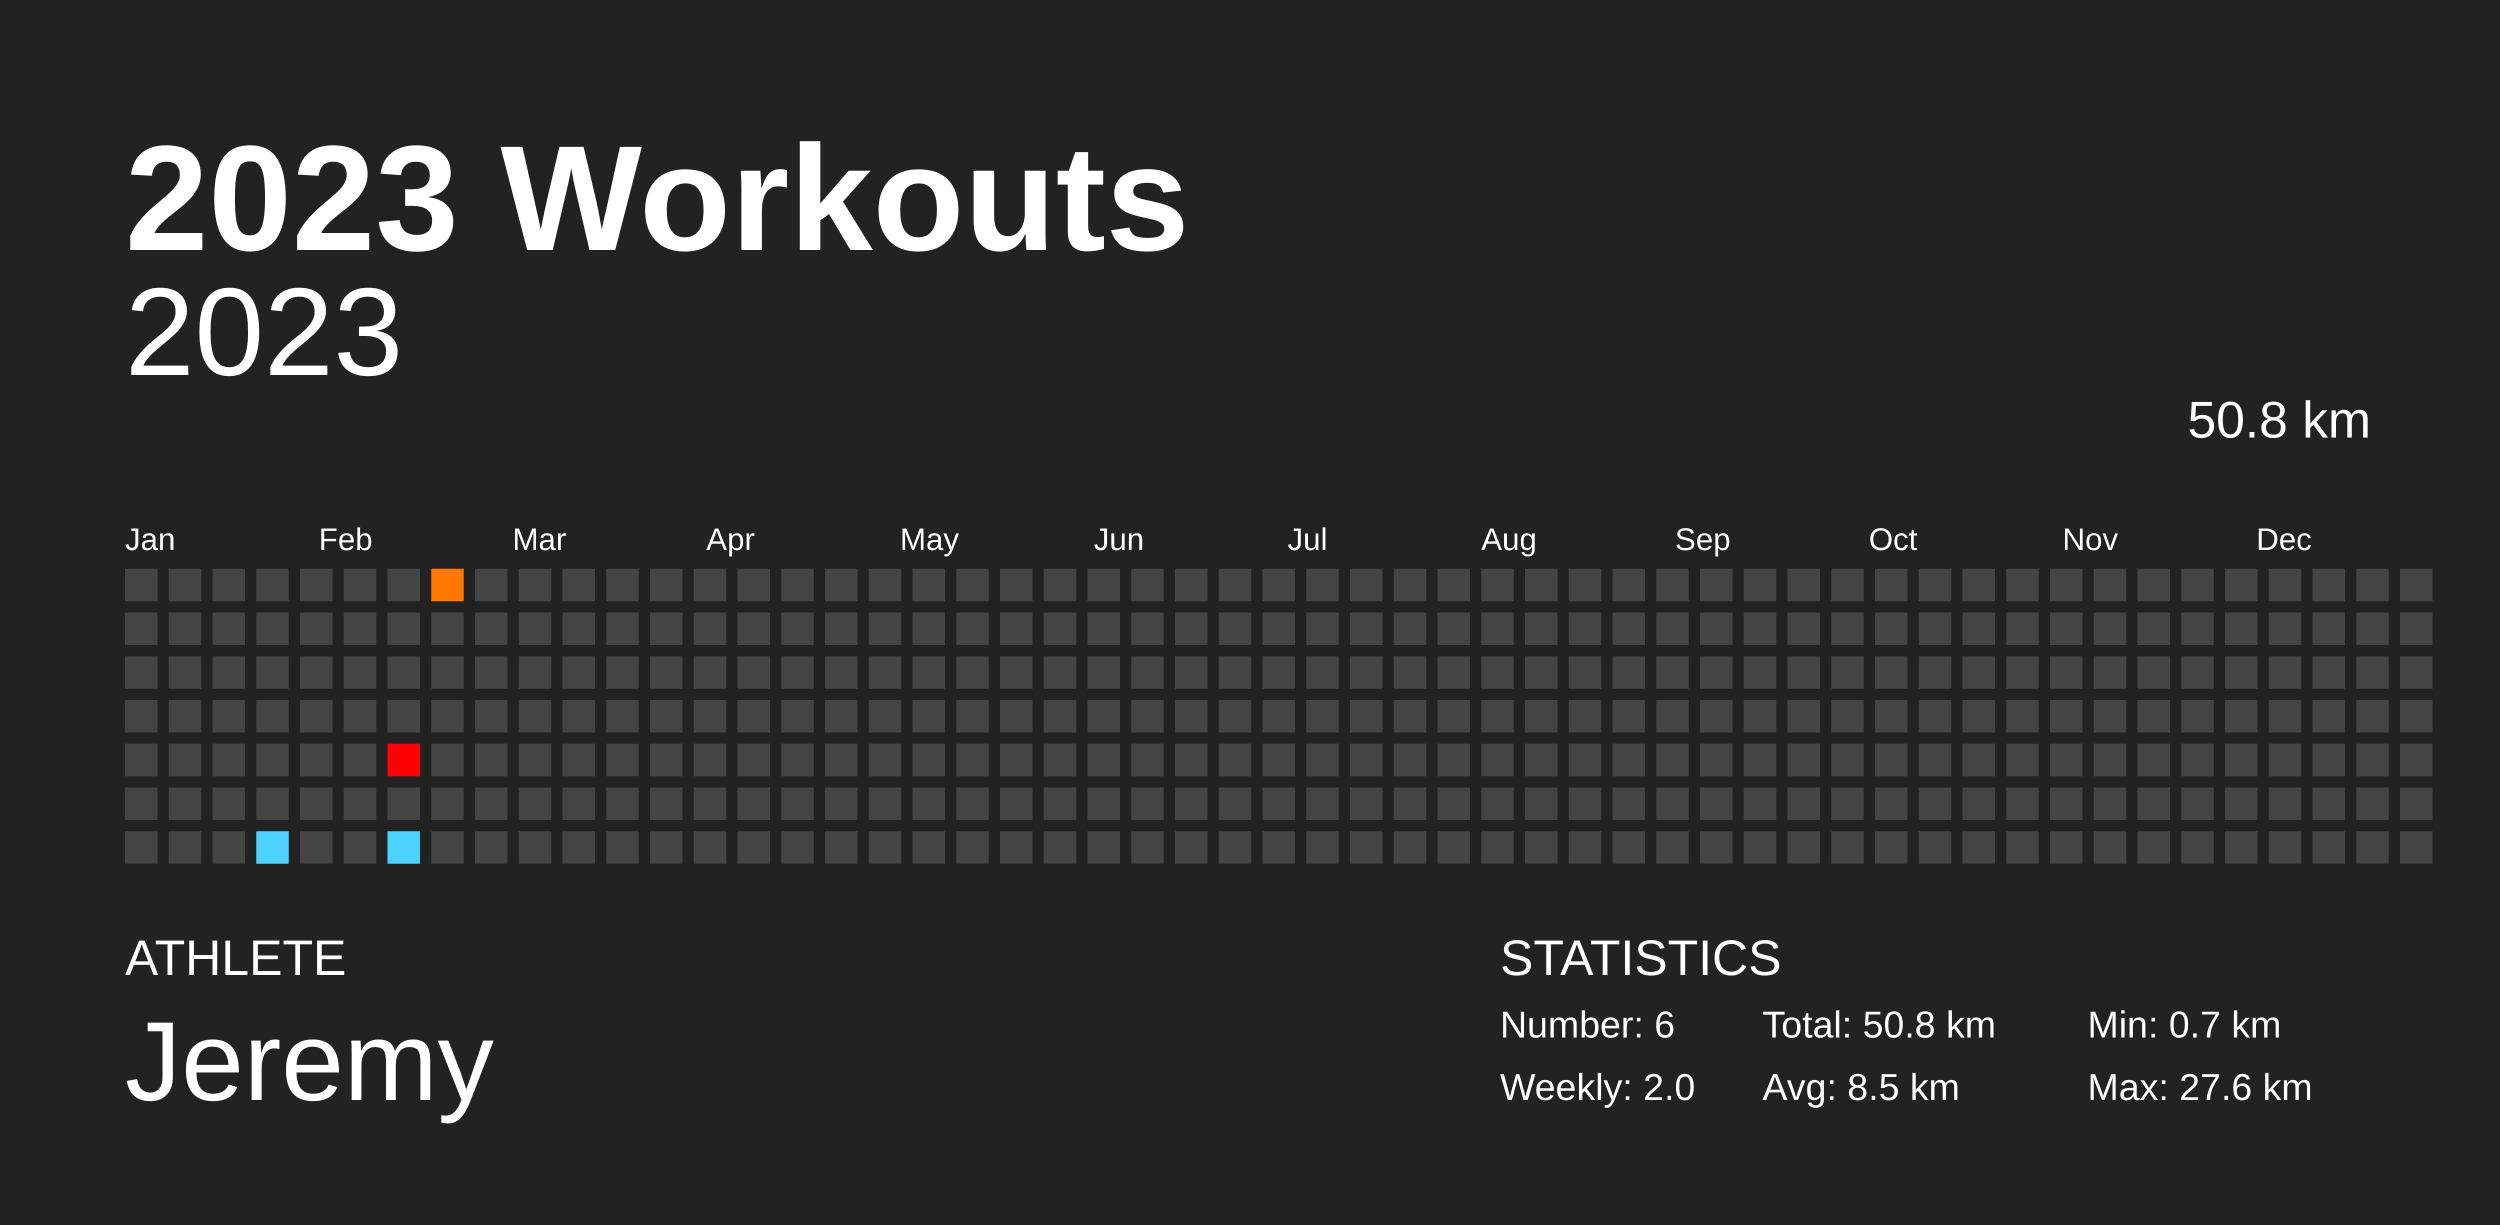
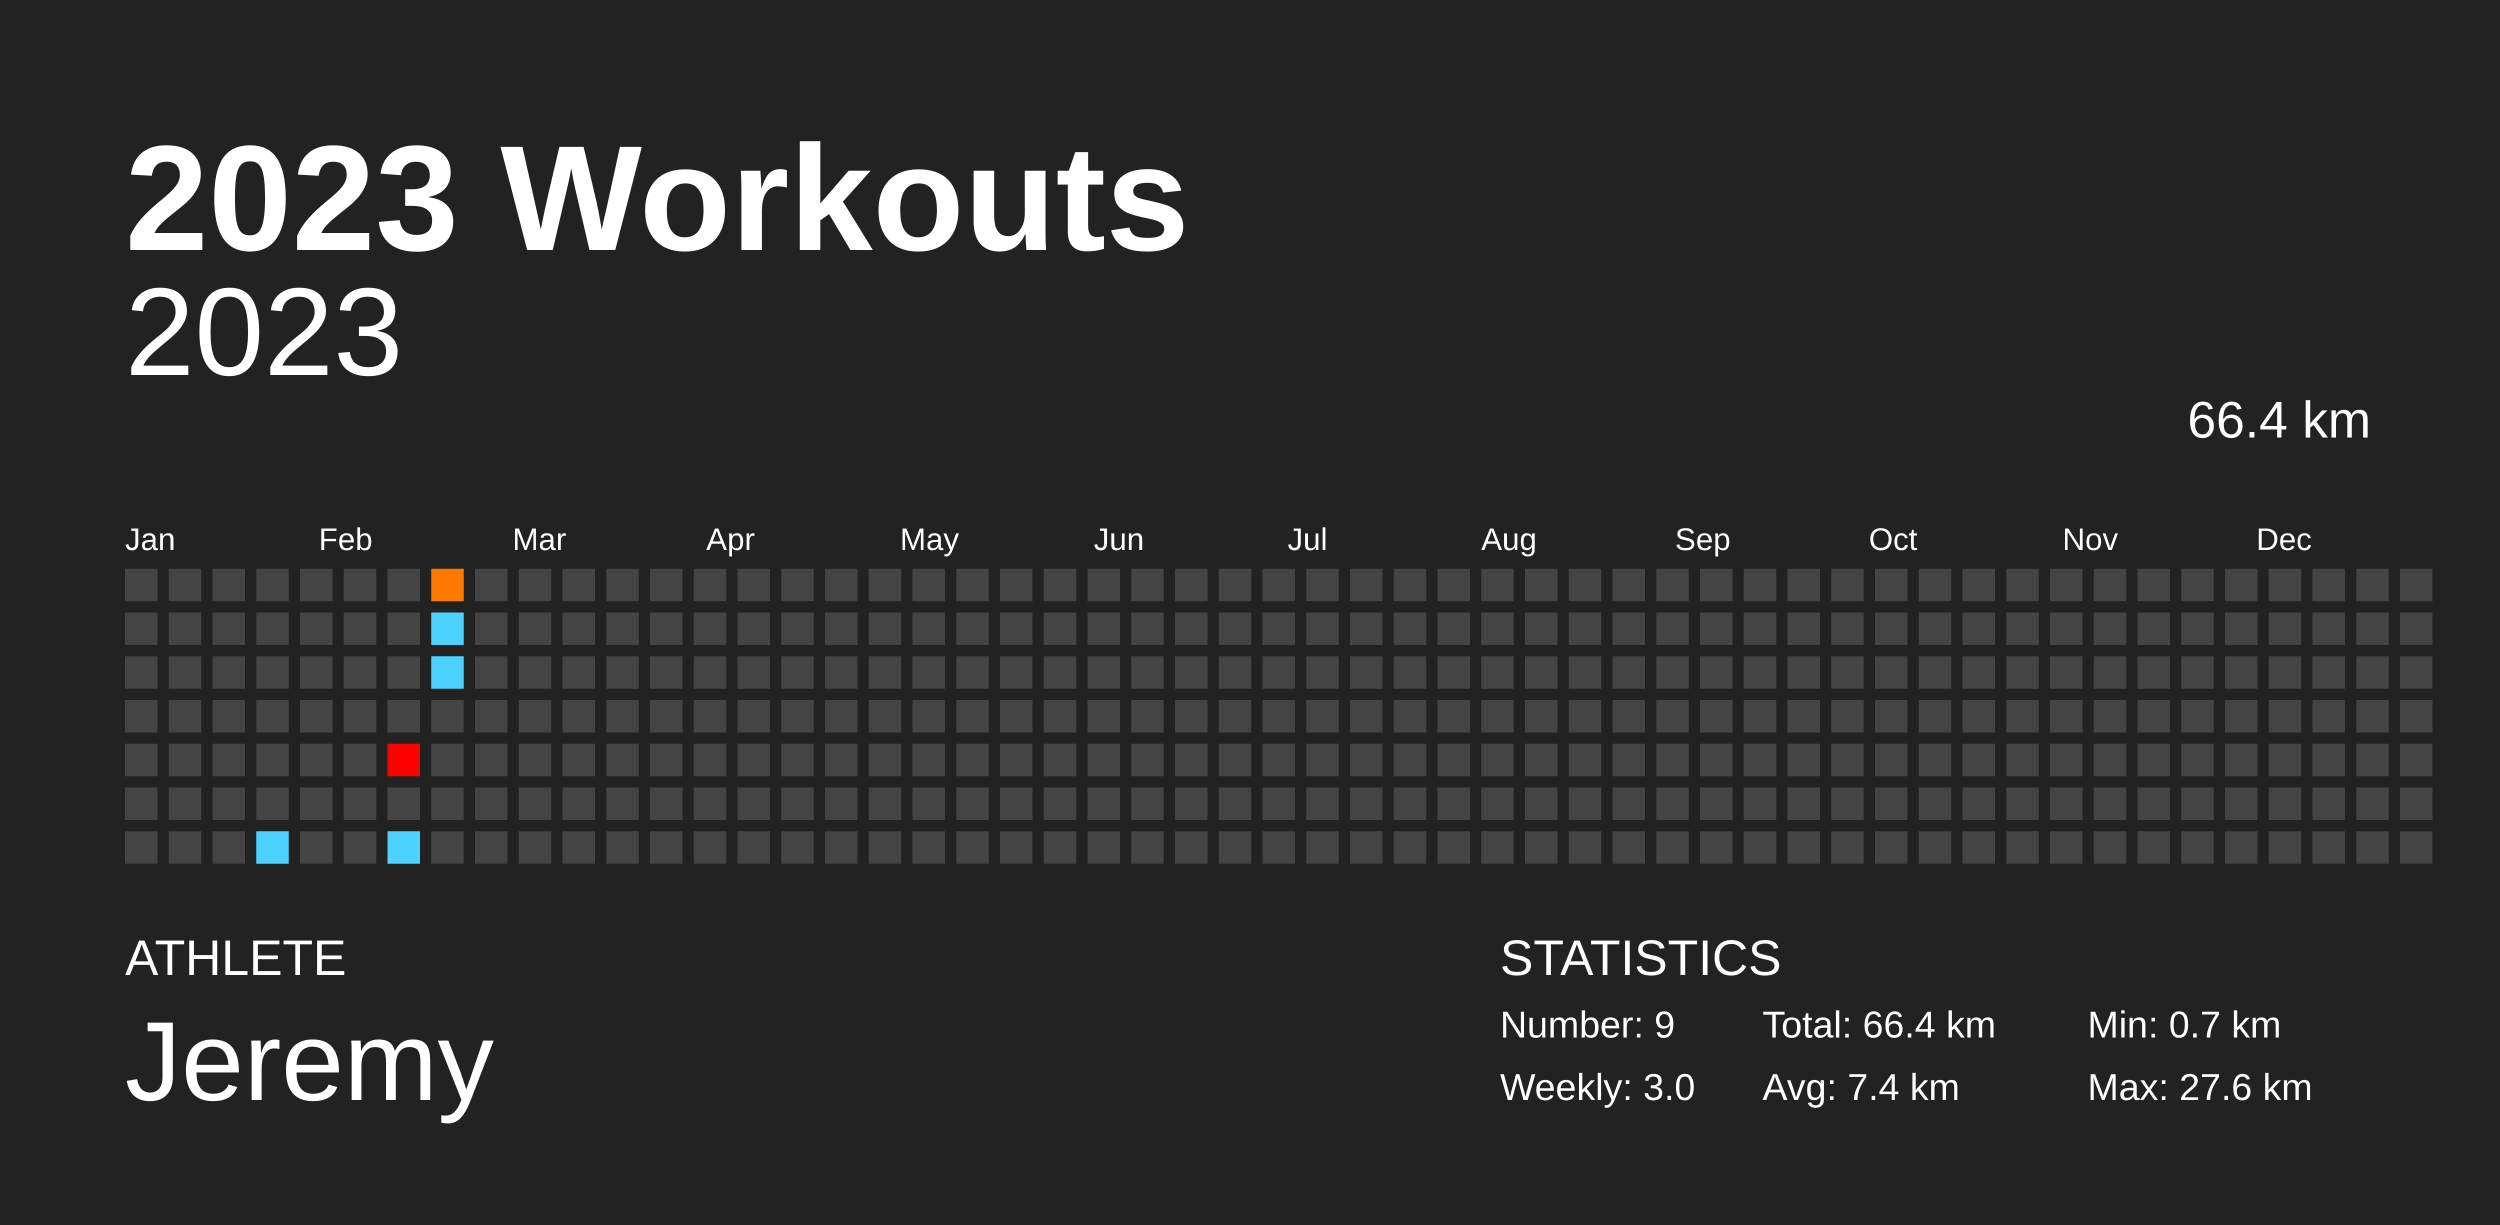
<svg xmlns="http://www.w3.org/2000/svg" baseProfile="full" height="98mm" version="1.1" viewBox="0,0,200,98" width="200mm">
  <defs />
  <rect fill="#222222" height="98" width="200" x="0" y="0" />
  <text fill="#FFFFFF" style="font-size:12px; font-family:Arial; font-weight:bold;" x="10" y="20">2023 Workouts</text>
  <text fill="#FFFFFF" style="font-size:4px; font-family:Arial" x="10" y="78">ATHLETE</text>
  <text fill="#FFFFFF" style="font-size:9px; font-family:Arial" x="10" y="88">Jeremy</text>
  <text fill="#FFFFFF" style="font-size:4px; font-family:Arial" x="120" y="78">STATISTICS</text>
-   <text fill="#FFFFFF" style="font-size:3px; font-family:Arial" x="120" y="83">Number: 6</text>
-   <text fill="#FFFFFF" style="font-size:3px; font-family:Arial" x="120" y="88">Weekly: 2.0</text>
-   <text fill="#FFFFFF" style="font-size:3px; font-family:Arial" x="141" y="83">Total: 50.8 km</text>
-   <text fill="#FFFFFF" style="font-size:3px; font-family:Arial" x="141" y="88">Avg: 8.5 km</text>
+   <text fill="#FFFFFF" style="font-size:3px; font-family:Arial" x="120" y="83">Number: 9</text>
+   <text fill="#FFFFFF" style="font-size:3px; font-family:Arial" x="120" y="88">Weekly: 3.0</text>
+   <text fill="#FFFFFF" style="font-size:3px; font-family:Arial" x="141" y="83">Total: 66.4 km</text>
+   <text fill="#FFFFFF" style="font-size:3px; font-family:Arial" x="141" y="88">Avg: 7.4 km</text>
  <text fill="#FFFFFF" style="font-size:3px; font-family:Arial" x="167" y="83">Min: 0.7 km</text>
  <text fill="#FFFFFF" style="font-size:3px; font-family:Arial" x="167" y="88">Max: 27.6 km</text>
  <text alignment-baseline="hanging" fill="#FFFFFF" style="font-size:10.0px; font-family:Arial;" x="10" y="30">2023</text>
-   <text alignment-baseline="hanging" fill="#FFFFFF" style="font-size:4.125px; font-family:Arial;" x="175" y="35">50.8 km</text>
+   <text alignment-baseline="hanging" fill="#FFFFFF" style="font-size:4.125px; font-family:Arial;" x="175" y="35">66.4 km</text>
  <text fill="#FFFFFF" style="font-size:2.5px; font-family:Arial" x="10.0" y="44">Jan</text>
  <text fill="#FFFFFF" style="font-size:2.5px; font-family:Arial" x="25.5" y="44">Feb</text>
  <text fill="#FFFFFF" style="font-size:2.5px; font-family:Arial" x="41.0" y="44">Mar</text>
  <text fill="#FFFFFF" style="font-size:2.5px; font-family:Arial" x="56.5" y="44">Apr</text>
  <text fill="#FFFFFF" style="font-size:2.5px; font-family:Arial" x="72.0" y="44">May</text>
  <text fill="#FFFFFF" style="font-size:2.5px; font-family:Arial" x="87.5" y="44">Jun</text>
  <text fill="#FFFFFF" style="font-size:2.5px; font-family:Arial" x="103.0" y="44">Jul</text>
  <text fill="#FFFFFF" style="font-size:2.5px; font-family:Arial" x="118.5" y="44">Aug</text>
  <text fill="#FFFFFF" style="font-size:2.5px; font-family:Arial" x="134.0" y="44">Sep</text>
  <text fill="#FFFFFF" style="font-size:2.5px; font-family:Arial" x="149.5" y="44">Oct</text>
  <text fill="#FFFFFF" style="font-size:2.5px; font-family:Arial" x="165.0" y="44">Nov</text>
  <text fill="#FFFFFF" style="font-size:2.5px; font-family:Arial" x="180.5" y="44">Dec</text>
  <rect fill="#444444" height="2.6" width="2.6" x="10.0" y="45.5" />
  <rect fill="#444444" height="2.6" width="2.6" x="10.0" y="49.0" />
  <rect fill="#444444" height="2.6" width="2.6" x="10.0" y="52.5" />
  <rect fill="#444444" height="2.6" width="2.6" x="10.0" y="56.0" />
  <rect fill="#444444" height="2.6" width="2.6" x="10.0" y="59.5" />
  <rect fill="#444444" height="2.6" width="2.6" x="10.0" y="63.0" />
  <rect fill="#444444" height="2.6" width="2.6" x="10.0" y="66.5" />
  <rect fill="#444444" height="2.6" width="2.6" x="13.5" y="45.5" />
  <rect fill="#444444" height="2.6" width="2.6" x="13.5" y="49.0" />
  <rect fill="#444444" height="2.6" width="2.6" x="13.5" y="52.5" />
  <rect fill="#444444" height="2.6" width="2.6" x="13.5" y="56.0" />
  <rect fill="#444444" height="2.6" width="2.6" x="13.5" y="59.5" />
  <rect fill="#444444" height="2.6" width="2.6" x="13.5" y="63.0" />
  <rect fill="#444444" height="2.6" width="2.6" x="13.5" y="66.5" />
  <rect fill="#444444" height="2.6" width="2.6" x="17.0" y="45.5" />
  <rect fill="#444444" height="2.6" width="2.6" x="17.0" y="49.0" />
  <rect fill="#444444" height="2.6" width="2.6" x="17.0" y="52.5" />
  <rect fill="#444444" height="2.6" width="2.6" x="17.0" y="56.0" />
  <rect fill="#444444" height="2.6" width="2.6" x="17.0" y="59.5" />
  <rect fill="#444444" height="2.6" width="2.6" x="17.0" y="63.0" />
  <rect fill="#444444" height="2.6" width="2.6" x="17.0" y="66.5" />
  <rect fill="#444444" height="2.6" width="2.6" x="20.5" y="45.5" />
  <rect fill="#444444" height="2.6" width="2.6" x="20.5" y="49.0" />
  <rect fill="#444444" height="2.6" width="2.6" x="20.5" y="52.5" />
  <rect fill="#444444" height="2.6" width="2.6" x="20.5" y="56.0" />
  <rect fill="#444444" height="2.6" width="2.6" x="20.5" y="59.5" />
  <rect fill="#444444" height="2.6" width="2.6" x="20.5" y="63.0" />
  <rect fill="#4dd2ff" height="2.6" width="2.6" x="20.5" y="66.5" />
  <rect fill="#444444" height="2.6" width="2.6" x="24.0" y="45.5" />
  <rect fill="#444444" height="2.6" width="2.6" x="24.0" y="49.0" />
  <rect fill="#444444" height="2.6" width="2.6" x="24.0" y="52.5" />
  <rect fill="#444444" height="2.6" width="2.6" x="24.0" y="56.0" />
  <rect fill="#444444" height="2.6" width="2.6" x="24.0" y="59.5" />
  <rect fill="#444444" height="2.6" width="2.6" x="24.0" y="63.0" />
  <rect fill="#444444" height="2.6" width="2.6" x="24.0" y="66.5" />
  <rect fill="#444444" height="2.6" width="2.6" x="27.5" y="45.5" />
  <rect fill="#444444" height="2.6" width="2.6" x="27.5" y="49.0" />
  <rect fill="#444444" height="2.6" width="2.6" x="27.5" y="52.5" />
  <rect fill="#444444" height="2.6" width="2.6" x="27.5" y="56.0" />
  <rect fill="#444444" height="2.6" width="2.6" x="27.5" y="59.5" />
  <rect fill="#444444" height="2.6" width="2.6" x="27.5" y="63.0" />
  <rect fill="#444444" height="2.6" width="2.6" x="27.5" y="66.5" />
  <rect fill="#444444" height="2.6" width="2.6" x="31.0" y="45.5" />
  <rect fill="#444444" height="2.6" width="2.6" x="31.0" y="49.0" />
  <rect fill="#444444" height="2.6" width="2.6" x="31.0" y="52.5" />
  <rect fill="#444444" height="2.6" width="2.6" x="31.0" y="56.0" />
  <rect fill="red" height="2.6" width="2.6" x="31.0" y="59.5" />
  <rect fill="#444444" height="2.6" width="2.6" x="31.0" y="63.0" />
  <rect fill="#4dd2ff" height="2.6" width="2.6" x="31.0" y="66.5" />
  <rect fill="#ff7900" height="2.6" width="2.6" x="34.5" y="45.5" />
-   <rect fill="#444444" height="2.6" width="2.6" x="34.5" y="49.0" />
-   <rect fill="#444444" height="2.6" width="2.6" x="34.5" y="52.5" />
+   <rect fill="#4dd2ff" height="2.6" width="2.6" x="34.5" y="49.0" />
+   <rect fill="#4dd2ff" height="2.6" width="2.6" x="34.5" y="52.5" />
  <rect fill="#444444" height="2.6" width="2.6" x="34.5" y="56.0" />
  <rect fill="#444444" height="2.6" width="2.6" x="34.5" y="59.5" />
  <rect fill="#444444" height="2.6" width="2.6" x="34.5" y="63.0" />
  <rect fill="#444444" height="2.6" width="2.6" x="34.5" y="66.5" />
  <rect fill="#444444" height="2.6" width="2.6" x="38.0" y="45.5" />
  <rect fill="#444444" height="2.6" width="2.6" x="38.0" y="49.0" />
  <rect fill="#444444" height="2.6" width="2.6" x="38.0" y="52.5" />
  <rect fill="#444444" height="2.6" width="2.6" x="38.0" y="56.0" />
  <rect fill="#444444" height="2.6" width="2.6" x="38.0" y="59.5" />
  <rect fill="#444444" height="2.6" width="2.6" x="38.0" y="63.0" />
  <rect fill="#444444" height="2.6" width="2.6" x="38.0" y="66.5" />
  <rect fill="#444444" height="2.6" width="2.6" x="41.5" y="45.5" />
  <rect fill="#444444" height="2.6" width="2.6" x="41.5" y="49.0" />
  <rect fill="#444444" height="2.6" width="2.6" x="41.5" y="52.5" />
  <rect fill="#444444" height="2.6" width="2.6" x="41.5" y="56.0" />
  <rect fill="#444444" height="2.6" width="2.6" x="41.5" y="59.5" />
  <rect fill="#444444" height="2.6" width="2.6" x="41.5" y="63.0" />
  <rect fill="#444444" height="2.6" width="2.6" x="41.5" y="66.5" />
  <rect fill="#444444" height="2.6" width="2.6" x="45.0" y="45.5" />
  <rect fill="#444444" height="2.6" width="2.6" x="45.0" y="49.0" />
  <rect fill="#444444" height="2.6" width="2.6" x="45.0" y="52.5" />
  <rect fill="#444444" height="2.6" width="2.6" x="45.0" y="56.0" />
  <rect fill="#444444" height="2.6" width="2.6" x="45.0" y="59.5" />
  <rect fill="#444444" height="2.6" width="2.6" x="45.0" y="63.0" />
  <rect fill="#444444" height="2.6" width="2.6" x="45.0" y="66.5" />
  <rect fill="#444444" height="2.6" width="2.6" x="48.5" y="45.5" />
  <rect fill="#444444" height="2.6" width="2.6" x="48.5" y="49.0" />
  <rect fill="#444444" height="2.6" width="2.6" x="48.5" y="52.5" />
  <rect fill="#444444" height="2.6" width="2.6" x="48.5" y="56.0" />
  <rect fill="#444444" height="2.6" width="2.6" x="48.5" y="59.5" />
  <rect fill="#444444" height="2.6" width="2.6" x="48.5" y="63.0" />
  <rect fill="#444444" height="2.6" width="2.6" x="48.5" y="66.5" />
  <rect fill="#444444" height="2.6" width="2.6" x="52.0" y="45.5" />
  <rect fill="#444444" height="2.6" width="2.6" x="52.0" y="49.0" />
  <rect fill="#444444" height="2.6" width="2.6" x="52.0" y="52.5" />
  <rect fill="#444444" height="2.6" width="2.6" x="52.0" y="56.0" />
  <rect fill="#444444" height="2.6" width="2.6" x="52.0" y="59.5" />
  <rect fill="#444444" height="2.6" width="2.6" x="52.0" y="63.0" />
  <rect fill="#444444" height="2.6" width="2.6" x="52.0" y="66.5" />
  <rect fill="#444444" height="2.6" width="2.6" x="55.5" y="45.5" />
  <rect fill="#444444" height="2.6" width="2.6" x="55.5" y="49.0" />
  <rect fill="#444444" height="2.6" width="2.6" x="55.5" y="52.5" />
  <rect fill="#444444" height="2.6" width="2.6" x="55.5" y="56.0" />
  <rect fill="#444444" height="2.6" width="2.6" x="55.5" y="59.5" />
  <rect fill="#444444" height="2.6" width="2.6" x="55.5" y="63.0" />
  <rect fill="#444444" height="2.6" width="2.6" x="55.5" y="66.5" />
  <rect fill="#444444" height="2.6" width="2.6" x="59.0" y="45.5" />
  <rect fill="#444444" height="2.6" width="2.6" x="59.0" y="49.0" />
  <rect fill="#444444" height="2.6" width="2.6" x="59.0" y="52.5" />
  <rect fill="#444444" height="2.6" width="2.6" x="59.0" y="56.0" />
  <rect fill="#444444" height="2.6" width="2.6" x="59.0" y="59.5" />
  <rect fill="#444444" height="2.6" width="2.6" x="59.0" y="63.0" />
  <rect fill="#444444" height="2.6" width="2.6" x="59.0" y="66.5" />
  <rect fill="#444444" height="2.6" width="2.6" x="62.5" y="45.5" />
  <rect fill="#444444" height="2.6" width="2.6" x="62.5" y="49.0" />
  <rect fill="#444444" height="2.6" width="2.6" x="62.5" y="52.5" />
  <rect fill="#444444" height="2.6" width="2.6" x="62.5" y="56.0" />
  <rect fill="#444444" height="2.6" width="2.6" x="62.5" y="59.5" />
  <rect fill="#444444" height="2.6" width="2.6" x="62.5" y="63.0" />
  <rect fill="#444444" height="2.6" width="2.6" x="62.5" y="66.5" />
  <rect fill="#444444" height="2.6" width="2.6" x="66.0" y="45.5" />
  <rect fill="#444444" height="2.6" width="2.6" x="66.0" y="49.0" />
  <rect fill="#444444" height="2.6" width="2.6" x="66.0" y="52.5" />
  <rect fill="#444444" height="2.6" width="2.6" x="66.0" y="56.0" />
  <rect fill="#444444" height="2.6" width="2.6" x="66.0" y="59.5" />
  <rect fill="#444444" height="2.6" width="2.6" x="66.0" y="63.0" />
  <rect fill="#444444" height="2.6" width="2.6" x="66.0" y="66.5" />
  <rect fill="#444444" height="2.6" width="2.6" x="69.5" y="45.5" />
  <rect fill="#444444" height="2.6" width="2.6" x="69.5" y="49.0" />
  <rect fill="#444444" height="2.6" width="2.6" x="69.5" y="52.5" />
  <rect fill="#444444" height="2.6" width="2.6" x="69.5" y="56.0" />
  <rect fill="#444444" height="2.6" width="2.6" x="69.5" y="59.5" />
  <rect fill="#444444" height="2.6" width="2.6" x="69.5" y="63.0" />
  <rect fill="#444444" height="2.6" width="2.6" x="69.5" y="66.5" />
  <rect fill="#444444" height="2.6" width="2.6" x="73.0" y="45.5" />
  <rect fill="#444444" height="2.6" width="2.6" x="73.0" y="49.0" />
  <rect fill="#444444" height="2.6" width="2.6" x="73.0" y="52.5" />
  <rect fill="#444444" height="2.6" width="2.6" x="73.0" y="56.0" />
  <rect fill="#444444" height="2.6" width="2.6" x="73.0" y="59.5" />
  <rect fill="#444444" height="2.6" width="2.6" x="73.0" y="63.0" />
  <rect fill="#444444" height="2.6" width="2.6" x="73.0" y="66.5" />
  <rect fill="#444444" height="2.6" width="2.6" x="76.5" y="45.5" />
  <rect fill="#444444" height="2.6" width="2.6" x="76.5" y="49.0" />
  <rect fill="#444444" height="2.6" width="2.6" x="76.5" y="52.5" />
  <rect fill="#444444" height="2.6" width="2.6" x="76.5" y="56.0" />
  <rect fill="#444444" height="2.6" width="2.6" x="76.5" y="59.5" />
  <rect fill="#444444" height="2.6" width="2.6" x="76.5" y="63.0" />
  <rect fill="#444444" height="2.6" width="2.6" x="76.5" y="66.5" />
  <rect fill="#444444" height="2.6" width="2.6" x="80.0" y="45.5" />
  <rect fill="#444444" height="2.6" width="2.6" x="80.0" y="49.0" />
  <rect fill="#444444" height="2.6" width="2.6" x="80.0" y="52.5" />
  <rect fill="#444444" height="2.6" width="2.6" x="80.0" y="56.0" />
  <rect fill="#444444" height="2.6" width="2.6" x="80.0" y="59.5" />
  <rect fill="#444444" height="2.6" width="2.6" x="80.0" y="63.0" />
  <rect fill="#444444" height="2.6" width="2.6" x="80.0" y="66.5" />
  <rect fill="#444444" height="2.6" width="2.6" x="83.5" y="45.5" />
  <rect fill="#444444" height="2.6" width="2.6" x="83.5" y="49.0" />
  <rect fill="#444444" height="2.6" width="2.6" x="83.5" y="52.5" />
  <rect fill="#444444" height="2.6" width="2.6" x="83.5" y="56.0" />
  <rect fill="#444444" height="2.6" width="2.6" x="83.5" y="59.5" />
  <rect fill="#444444" height="2.6" width="2.6" x="83.5" y="63.0" />
  <rect fill="#444444" height="2.6" width="2.6" x="83.5" y="66.5" />
  <rect fill="#444444" height="2.6" width="2.6" x="87.0" y="45.5" />
  <rect fill="#444444" height="2.6" width="2.6" x="87.0" y="49.0" />
  <rect fill="#444444" height="2.6" width="2.6" x="87.0" y="52.5" />
  <rect fill="#444444" height="2.6" width="2.6" x="87.0" y="56.0" />
  <rect fill="#444444" height="2.6" width="2.6" x="87.0" y="59.5" />
  <rect fill="#444444" height="2.6" width="2.6" x="87.0" y="63.0" />
  <rect fill="#444444" height="2.6" width="2.6" x="87.0" y="66.5" />
  <rect fill="#444444" height="2.6" width="2.6" x="90.5" y="45.5" />
  <rect fill="#444444" height="2.6" width="2.6" x="90.5" y="49.0" />
  <rect fill="#444444" height="2.6" width="2.6" x="90.5" y="52.5" />
  <rect fill="#444444" height="2.6" width="2.6" x="90.5" y="56.0" />
  <rect fill="#444444" height="2.6" width="2.6" x="90.5" y="59.5" />
  <rect fill="#444444" height="2.6" width="2.6" x="90.5" y="63.0" />
  <rect fill="#444444" height="2.6" width="2.6" x="90.5" y="66.5" />
  <rect fill="#444444" height="2.6" width="2.6" x="94.0" y="45.5" />
  <rect fill="#444444" height="2.6" width="2.6" x="94.0" y="49.0" />
  <rect fill="#444444" height="2.6" width="2.6" x="94.0" y="52.5" />
  <rect fill="#444444" height="2.6" width="2.6" x="94.0" y="56.0" />
  <rect fill="#444444" height="2.6" width="2.6" x="94.0" y="59.5" />
  <rect fill="#444444" height="2.6" width="2.6" x="94.0" y="63.0" />
  <rect fill="#444444" height="2.6" width="2.6" x="94.0" y="66.5" />
  <rect fill="#444444" height="2.6" width="2.6" x="97.5" y="45.5" />
  <rect fill="#444444" height="2.6" width="2.6" x="97.5" y="49.0" />
  <rect fill="#444444" height="2.6" width="2.6" x="97.5" y="52.5" />
  <rect fill="#444444" height="2.6" width="2.6" x="97.5" y="56.0" />
  <rect fill="#444444" height="2.6" width="2.6" x="97.5" y="59.5" />
  <rect fill="#444444" height="2.6" width="2.6" x="97.5" y="63.0" />
  <rect fill="#444444" height="2.6" width="2.6" x="97.5" y="66.5" />
  <rect fill="#444444" height="2.6" width="2.6" x="101.0" y="45.5" />
  <rect fill="#444444" height="2.6" width="2.6" x="101.0" y="49.0" />
  <rect fill="#444444" height="2.6" width="2.6" x="101.0" y="52.5" />
  <rect fill="#444444" height="2.6" width="2.6" x="101.0" y="56.0" />
  <rect fill="#444444" height="2.6" width="2.6" x="101.0" y="59.5" />
  <rect fill="#444444" height="2.6" width="2.6" x="101.0" y="63.0" />
  <rect fill="#444444" height="2.6" width="2.6" x="101.0" y="66.5" />
  <rect fill="#444444" height="2.6" width="2.6" x="104.5" y="45.5" />
  <rect fill="#444444" height="2.6" width="2.6" x="104.5" y="49.0" />
  <rect fill="#444444" height="2.6" width="2.6" x="104.5" y="52.5" />
  <rect fill="#444444" height="2.6" width="2.6" x="104.5" y="56.0" />
  <rect fill="#444444" height="2.6" width="2.6" x="104.5" y="59.5" />
  <rect fill="#444444" height="2.6" width="2.6" x="104.5" y="63.0" />
  <rect fill="#444444" height="2.6" width="2.6" x="104.5" y="66.5" />
  <rect fill="#444444" height="2.6" width="2.6" x="108.0" y="45.5" />
  <rect fill="#444444" height="2.6" width="2.6" x="108.0" y="49.0" />
  <rect fill="#444444" height="2.6" width="2.6" x="108.0" y="52.5" />
  <rect fill="#444444" height="2.6" width="2.6" x="108.0" y="56.0" />
  <rect fill="#444444" height="2.6" width="2.6" x="108.0" y="59.5" />
  <rect fill="#444444" height="2.6" width="2.6" x="108.0" y="63.0" />
  <rect fill="#444444" height="2.6" width="2.6" x="108.0" y="66.5" />
  <rect fill="#444444" height="2.6" width="2.6" x="111.5" y="45.5" />
  <rect fill="#444444" height="2.6" width="2.6" x="111.5" y="49.0" />
  <rect fill="#444444" height="2.6" width="2.6" x="111.5" y="52.5" />
  <rect fill="#444444" height="2.6" width="2.6" x="111.5" y="56.0" />
  <rect fill="#444444" height="2.6" width="2.6" x="111.5" y="59.5" />
  <rect fill="#444444" height="2.6" width="2.6" x="111.5" y="63.0" />
  <rect fill="#444444" height="2.6" width="2.6" x="111.5" y="66.5" />
  <rect fill="#444444" height="2.6" width="2.6" x="115.0" y="45.5" />
  <rect fill="#444444" height="2.6" width="2.6" x="115.0" y="49.0" />
  <rect fill="#444444" height="2.6" width="2.6" x="115.0" y="52.5" />
  <rect fill="#444444" height="2.6" width="2.6" x="115.0" y="56.0" />
  <rect fill="#444444" height="2.6" width="2.6" x="115.0" y="59.5" />
  <rect fill="#444444" height="2.6" width="2.6" x="115.0" y="63.0" />
  <rect fill="#444444" height="2.6" width="2.6" x="115.0" y="66.5" />
  <rect fill="#444444" height="2.6" width="2.6" x="118.5" y="45.5" />
  <rect fill="#444444" height="2.6" width="2.6" x="118.5" y="49.0" />
  <rect fill="#444444" height="2.6" width="2.6" x="118.5" y="52.5" />
  <rect fill="#444444" height="2.6" width="2.6" x="118.5" y="56.0" />
  <rect fill="#444444" height="2.6" width="2.6" x="118.5" y="59.5" />
  <rect fill="#444444" height="2.6" width="2.6" x="118.5" y="63.0" />
  <rect fill="#444444" height="2.6" width="2.6" x="118.5" y="66.5" />
  <rect fill="#444444" height="2.6" width="2.6" x="122.0" y="45.5" />
  <rect fill="#444444" height="2.6" width="2.6" x="122.0" y="49.0" />
  <rect fill="#444444" height="2.6" width="2.6" x="122.0" y="52.5" />
  <rect fill="#444444" height="2.6" width="2.6" x="122.0" y="56.0" />
  <rect fill="#444444" height="2.6" width="2.6" x="122.0" y="59.5" />
  <rect fill="#444444" height="2.6" width="2.6" x="122.0" y="63.0" />
  <rect fill="#444444" height="2.6" width="2.6" x="122.0" y="66.5" />
  <rect fill="#444444" height="2.6" width="2.6" x="125.5" y="45.5" />
  <rect fill="#444444" height="2.6" width="2.6" x="125.5" y="49.0" />
  <rect fill="#444444" height="2.6" width="2.6" x="125.5" y="52.5" />
  <rect fill="#444444" height="2.6" width="2.6" x="125.5" y="56.0" />
  <rect fill="#444444" height="2.6" width="2.6" x="125.5" y="59.5" />
  <rect fill="#444444" height="2.6" width="2.6" x="125.5" y="63.0" />
  <rect fill="#444444" height="2.6" width="2.6" x="125.5" y="66.5" />
  <rect fill="#444444" height="2.6" width="2.6" x="129.0" y="45.5" />
  <rect fill="#444444" height="2.6" width="2.6" x="129.0" y="49.0" />
  <rect fill="#444444" height="2.6" width="2.6" x="129.0" y="52.5" />
  <rect fill="#444444" height="2.6" width="2.6" x="129.0" y="56.0" />
  <rect fill="#444444" height="2.6" width="2.6" x="129.0" y="59.5" />
  <rect fill="#444444" height="2.6" width="2.6" x="129.0" y="63.0" />
  <rect fill="#444444" height="2.6" width="2.6" x="129.0" y="66.5" />
  <rect fill="#444444" height="2.6" width="2.6" x="132.5" y="45.5" />
  <rect fill="#444444" height="2.6" width="2.6" x="132.5" y="49.0" />
  <rect fill="#444444" height="2.6" width="2.6" x="132.5" y="52.5" />
  <rect fill="#444444" height="2.6" width="2.6" x="132.5" y="56.0" />
  <rect fill="#444444" height="2.6" width="2.6" x="132.5" y="59.5" />
  <rect fill="#444444" height="2.6" width="2.6" x="132.5" y="63.0" />
  <rect fill="#444444" height="2.6" width="2.6" x="132.5" y="66.5" />
  <rect fill="#444444" height="2.6" width="2.6" x="136.0" y="45.5" />
  <rect fill="#444444" height="2.6" width="2.6" x="136.0" y="49.0" />
  <rect fill="#444444" height="2.6" width="2.6" x="136.0" y="52.5" />
  <rect fill="#444444" height="2.6" width="2.6" x="136.0" y="56.0" />
  <rect fill="#444444" height="2.6" width="2.6" x="136.0" y="59.5" />
  <rect fill="#444444" height="2.6" width="2.6" x="136.0" y="63.0" />
  <rect fill="#444444" height="2.6" width="2.6" x="136.0" y="66.5" />
  <rect fill="#444444" height="2.6" width="2.6" x="139.5" y="45.5" />
  <rect fill="#444444" height="2.6" width="2.6" x="139.5" y="49.0" />
  <rect fill="#444444" height="2.6" width="2.6" x="139.5" y="52.5" />
  <rect fill="#444444" height="2.6" width="2.6" x="139.5" y="56.0" />
  <rect fill="#444444" height="2.6" width="2.6" x="139.5" y="59.5" />
  <rect fill="#444444" height="2.6" width="2.6" x="139.5" y="63.0" />
  <rect fill="#444444" height="2.6" width="2.6" x="139.5" y="66.5" />
  <rect fill="#444444" height="2.6" width="2.6" x="143.0" y="45.5" />
  <rect fill="#444444" height="2.6" width="2.6" x="143.0" y="49.0" />
  <rect fill="#444444" height="2.6" width="2.6" x="143.0" y="52.5" />
  <rect fill="#444444" height="2.6" width="2.6" x="143.0" y="56.0" />
  <rect fill="#444444" height="2.6" width="2.6" x="143.0" y="59.5" />
  <rect fill="#444444" height="2.6" width="2.6" x="143.0" y="63.0" />
  <rect fill="#444444" height="2.6" width="2.6" x="143.0" y="66.5" />
  <rect fill="#444444" height="2.6" width="2.6" x="146.5" y="45.5" />
  <rect fill="#444444" height="2.6" width="2.6" x="146.5" y="49.0" />
  <rect fill="#444444" height="2.6" width="2.6" x="146.5" y="52.5" />
  <rect fill="#444444" height="2.6" width="2.6" x="146.5" y="56.0" />
  <rect fill="#444444" height="2.6" width="2.6" x="146.5" y="59.5" />
  <rect fill="#444444" height="2.6" width="2.6" x="146.5" y="63.0" />
  <rect fill="#444444" height="2.6" width="2.6" x="146.5" y="66.5" />
  <rect fill="#444444" height="2.6" width="2.6" x="150.0" y="45.5" />
  <rect fill="#444444" height="2.6" width="2.6" x="150.0" y="49.0" />
  <rect fill="#444444" height="2.6" width="2.6" x="150.0" y="52.5" />
  <rect fill="#444444" height="2.6" width="2.6" x="150.0" y="56.0" />
  <rect fill="#444444" height="2.6" width="2.6" x="150.0" y="59.5" />
  <rect fill="#444444" height="2.6" width="2.6" x="150.0" y="63.0" />
  <rect fill="#444444" height="2.6" width="2.6" x="150.0" y="66.5" />
  <rect fill="#444444" height="2.6" width="2.6" x="153.5" y="45.5" />
  <rect fill="#444444" height="2.6" width="2.6" x="153.5" y="49.0" />
  <rect fill="#444444" height="2.6" width="2.6" x="153.5" y="52.5" />
  <rect fill="#444444" height="2.6" width="2.6" x="153.5" y="56.0" />
  <rect fill="#444444" height="2.6" width="2.6" x="153.5" y="59.5" />
  <rect fill="#444444" height="2.6" width="2.6" x="153.5" y="63.0" />
  <rect fill="#444444" height="2.6" width="2.6" x="153.5" y="66.5" />
  <rect fill="#444444" height="2.6" width="2.6" x="157.0" y="45.5" />
  <rect fill="#444444" height="2.6" width="2.6" x="157.0" y="49.0" />
  <rect fill="#444444" height="2.6" width="2.6" x="157.0" y="52.5" />
  <rect fill="#444444" height="2.6" width="2.6" x="157.0" y="56.0" />
  <rect fill="#444444" height="2.6" width="2.6" x="157.0" y="59.5" />
  <rect fill="#444444" height="2.6" width="2.6" x="157.0" y="63.0" />
  <rect fill="#444444" height="2.6" width="2.6" x="157.0" y="66.5" />
  <rect fill="#444444" height="2.6" width="2.6" x="160.5" y="45.5" />
  <rect fill="#444444" height="2.6" width="2.6" x="160.5" y="49.0" />
  <rect fill="#444444" height="2.6" width="2.6" x="160.5" y="52.5" />
  <rect fill="#444444" height="2.6" width="2.6" x="160.5" y="56.0" />
  <rect fill="#444444" height="2.6" width="2.6" x="160.5" y="59.5" />
  <rect fill="#444444" height="2.6" width="2.6" x="160.5" y="63.0" />
  <rect fill="#444444" height="2.6" width="2.6" x="160.5" y="66.5" />
  <rect fill="#444444" height="2.6" width="2.6" x="164.0" y="45.5" />
  <rect fill="#444444" height="2.6" width="2.6" x="164.0" y="49.0" />
  <rect fill="#444444" height="2.6" width="2.6" x="164.0" y="52.5" />
  <rect fill="#444444" height="2.6" width="2.6" x="164.0" y="56.0" />
  <rect fill="#444444" height="2.6" width="2.6" x="164.0" y="59.5" />
  <rect fill="#444444" height="2.6" width="2.6" x="164.0" y="63.0" />
  <rect fill="#444444" height="2.6" width="2.6" x="164.0" y="66.5" />
  <rect fill="#444444" height="2.6" width="2.6" x="167.5" y="45.5" />
  <rect fill="#444444" height="2.6" width="2.6" x="167.5" y="49.0" />
  <rect fill="#444444" height="2.6" width="2.6" x="167.5" y="52.5" />
  <rect fill="#444444" height="2.6" width="2.6" x="167.5" y="56.0" />
  <rect fill="#444444" height="2.6" width="2.6" x="167.5" y="59.5" />
  <rect fill="#444444" height="2.6" width="2.6" x="167.5" y="63.0" />
  <rect fill="#444444" height="2.6" width="2.6" x="167.5" y="66.5" />
  <rect fill="#444444" height="2.6" width="2.6" x="171.0" y="45.5" />
  <rect fill="#444444" height="2.6" width="2.6" x="171.0" y="49.0" />
  <rect fill="#444444" height="2.6" width="2.6" x="171.0" y="52.5" />
  <rect fill="#444444" height="2.6" width="2.6" x="171.0" y="56.0" />
  <rect fill="#444444" height="2.6" width="2.6" x="171.0" y="59.5" />
  <rect fill="#444444" height="2.6" width="2.6" x="171.0" y="63.0" />
  <rect fill="#444444" height="2.6" width="2.6" x="171.0" y="66.5" />
  <rect fill="#444444" height="2.6" width="2.6" x="174.5" y="45.5" />
  <rect fill="#444444" height="2.6" width="2.6" x="174.5" y="49.0" />
  <rect fill="#444444" height="2.6" width="2.6" x="174.5" y="52.5" />
  <rect fill="#444444" height="2.6" width="2.6" x="174.5" y="56.0" />
  <rect fill="#444444" height="2.6" width="2.6" x="174.5" y="59.5" />
  <rect fill="#444444" height="2.6" width="2.6" x="174.5" y="63.0" />
  <rect fill="#444444" height="2.6" width="2.6" x="174.5" y="66.5" />
  <rect fill="#444444" height="2.6" width="2.6" x="178.0" y="45.5" />
  <rect fill="#444444" height="2.6" width="2.6" x="178.0" y="49.0" />
  <rect fill="#444444" height="2.6" width="2.6" x="178.0" y="52.5" />
  <rect fill="#444444" height="2.6" width="2.6" x="178.0" y="56.0" />
  <rect fill="#444444" height="2.6" width="2.6" x="178.0" y="59.5" />
  <rect fill="#444444" height="2.6" width="2.6" x="178.0" y="63.0" />
  <rect fill="#444444" height="2.6" width="2.6" x="178.0" y="66.5" />
  <rect fill="#444444" height="2.6" width="2.6" x="181.5" y="45.5" />
  <rect fill="#444444" height="2.6" width="2.6" x="181.5" y="49.0" />
  <rect fill="#444444" height="2.6" width="2.6" x="181.5" y="52.5" />
  <rect fill="#444444" height="2.6" width="2.6" x="181.5" y="56.0" />
  <rect fill="#444444" height="2.6" width="2.6" x="181.5" y="59.5" />
  <rect fill="#444444" height="2.6" width="2.6" x="181.5" y="63.0" />
  <rect fill="#444444" height="2.6" width="2.6" x="181.5" y="66.5" />
  <rect fill="#444444" height="2.6" width="2.6" x="185.0" y="45.5" />
  <rect fill="#444444" height="2.6" width="2.6" x="185.0" y="49.0" />
  <rect fill="#444444" height="2.6" width="2.6" x="185.0" y="52.5" />
  <rect fill="#444444" height="2.6" width="2.6" x="185.0" y="56.0" />
  <rect fill="#444444" height="2.6" width="2.6" x="185.0" y="59.5" />
  <rect fill="#444444" height="2.6" width="2.6" x="185.0" y="63.0" />
  <rect fill="#444444" height="2.6" width="2.6" x="185.0" y="66.5" />
  <rect fill="#444444" height="2.6" width="2.6" x="188.5" y="45.5" />
  <rect fill="#444444" height="2.6" width="2.6" x="188.5" y="49.0" />
  <rect fill="#444444" height="2.6" width="2.6" x="188.5" y="52.5" />
  <rect fill="#444444" height="2.6" width="2.6" x="188.5" y="56.0" />
  <rect fill="#444444" height="2.6" width="2.6" x="188.5" y="59.5" />
  <rect fill="#444444" height="2.6" width="2.6" x="188.5" y="63.0" />
  <rect fill="#444444" height="2.6" width="2.6" x="188.5" y="66.5" />
  <rect fill="#444444" height="2.6" width="2.6" x="192.0" y="45.5" />
  <rect fill="#444444" height="2.6" width="2.6" x="192.0" y="49.0" />
  <rect fill="#444444" height="2.6" width="2.6" x="192.0" y="52.5" />
  <rect fill="#444444" height="2.6" width="2.6" x="192.0" y="56.0" />
  <rect fill="#444444" height="2.6" width="2.6" x="192.0" y="59.5" />
  <rect fill="#444444" height="2.6" width="2.6" x="192.0" y="63.0" />
  <rect fill="#444444" height="2.6" width="2.6" x="192.0" y="66.5" />
</svg>
